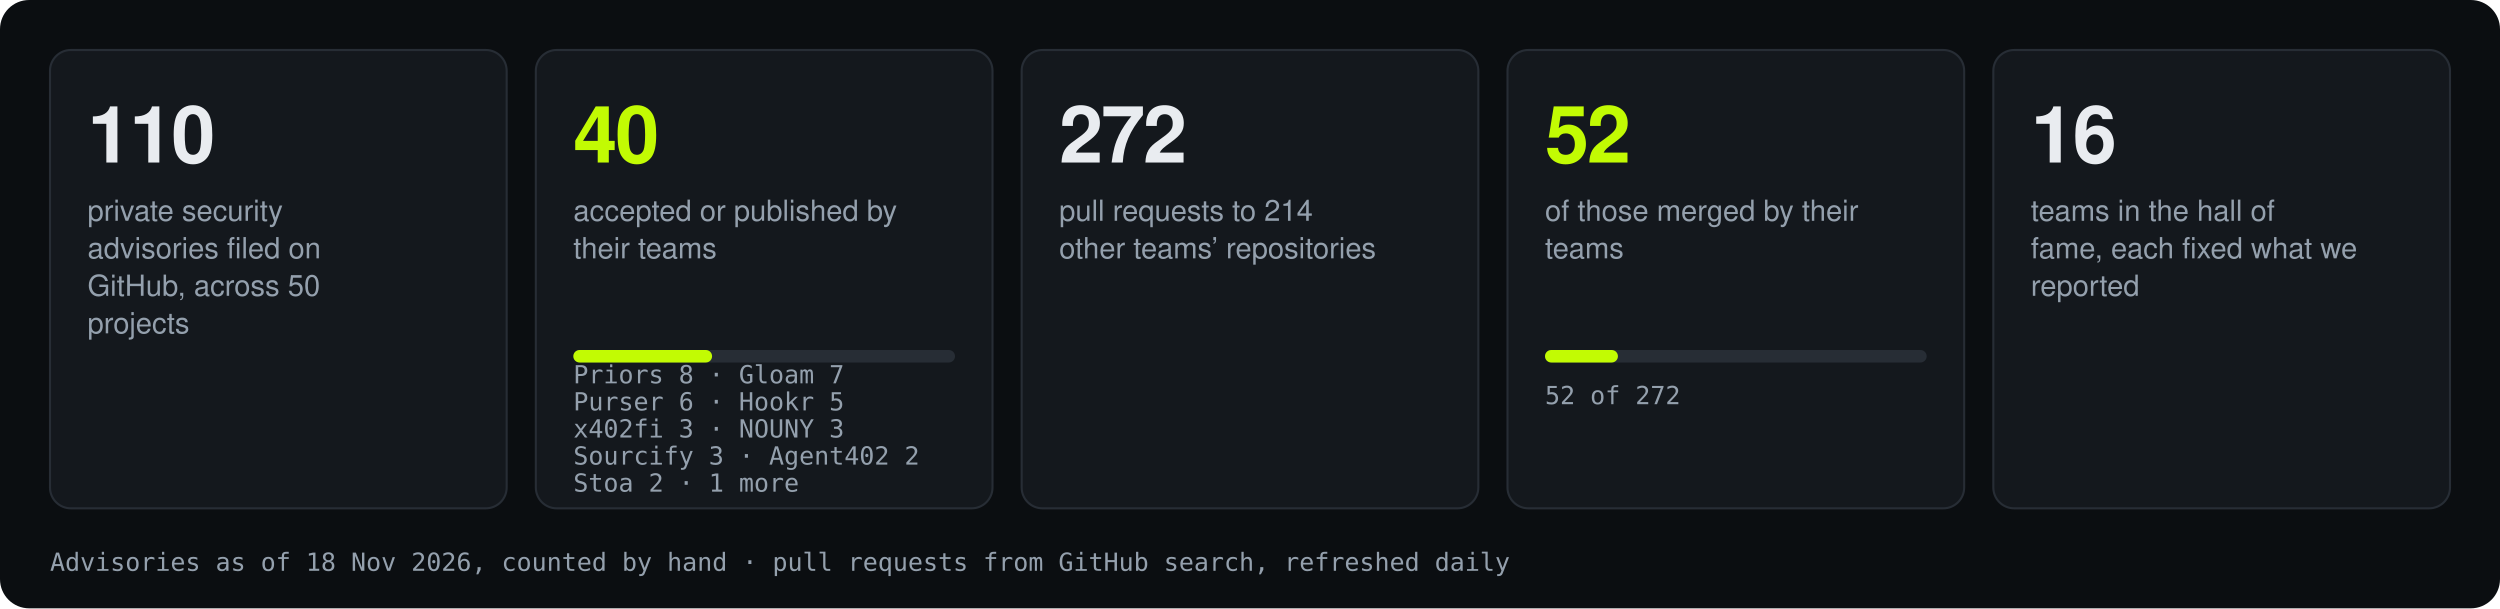
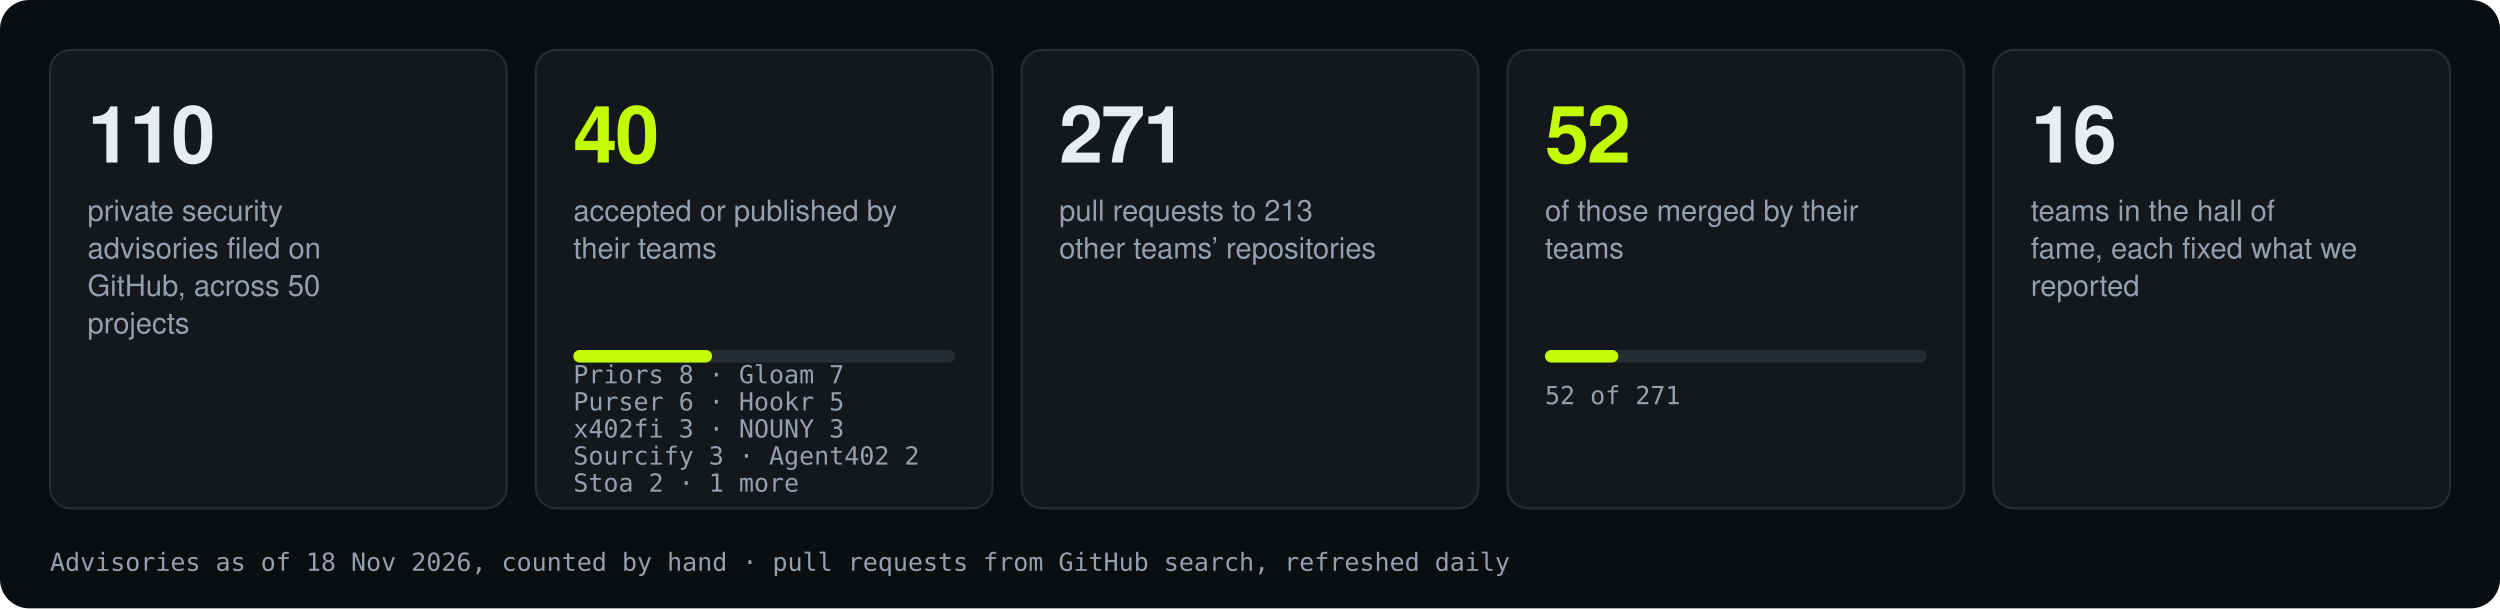
- <svg xmlns="http://www.w3.org/2000/svg" width="1200" height="292" viewBox="0 0 1200 292" role="img" aria-label="110 private security advisories filed on GitHub across 50 projects, 40 accepted or published; 272 pull requests to 214 other teams' repositories, 52 merged; 16 teams in the hall of fame">
+ <svg xmlns="http://www.w3.org/2000/svg" width="1200" height="292" viewBox="0 0 1200 292" role="img" aria-label="110 private security advisories filed on GitHub across 50 projects, 40 accepted or published; 271 pull requests to 213 other teams' repositories, 52 merged; 16 teams in the hall of fame">
  <style>.g{transform-box:fill-box;transform-origin:left;animation:grow 1.2s ease-out both}@keyframes grow{from{transform:scaleX(0)}}@media (prefers-reduced-motion: reduce){*{animation:none!important}}</style>
  <rect width="1200" height="292" rx="14" fill="#0B0E11" />
  <g>
    <rect x="24.0" y="24" width="219.2" height="220" rx="10" fill="#14181D" stroke="#272D35" />
    <text x="42.0" y="78" font-family="-apple-system,BlinkMacSystemFont,'Segoe UI',Helvetica,Arial,sans-serif" font-size="38" font-weight="700" letter-spacing="-1" fill="#E9ECF0">110</text>
    <text x="42.0" y="106" text-anchor="start" font-family="-apple-system,BlinkMacSystemFont,'Segoe UI',Helvetica,Arial,sans-serif" font-size="14" font-weight="400" fill="#94A0AD">private security</text>
    <text x="42.0" y="124" text-anchor="start" font-family="-apple-system,BlinkMacSystemFont,'Segoe UI',Helvetica,Arial,sans-serif" font-size="14" font-weight="400" fill="#94A0AD">advisories filed on</text>
    <text x="42.0" y="142" text-anchor="start" font-family="-apple-system,BlinkMacSystemFont,'Segoe UI',Helvetica,Arial,sans-serif" font-size="14" font-weight="400" fill="#94A0AD">GitHub, across 50</text>
    <text x="42.0" y="160" text-anchor="start" font-family="-apple-system,BlinkMacSystemFont,'Segoe UI',Helvetica,Arial,sans-serif" font-size="14" font-weight="400" fill="#94A0AD">projects</text>
  </g>
  <g>
    <rect x="257.2" y="24" width="219.2" height="220" rx="10" fill="#14181D" stroke="#272D35" />
    <text x="275.2" y="78" font-family="-apple-system,BlinkMacSystemFont,'Segoe UI',Helvetica,Arial,sans-serif" font-size="38" font-weight="700" letter-spacing="-1" fill="#C2FB03">40</text>
    <text x="275.2" y="106" text-anchor="start" font-family="-apple-system,BlinkMacSystemFont,'Segoe UI',Helvetica,Arial,sans-serif" font-size="14" font-weight="400" fill="#94A0AD">accepted or published by</text>
    <text x="275.2" y="124" text-anchor="start" font-family="-apple-system,BlinkMacSystemFont,'Segoe UI',Helvetica,Arial,sans-serif" font-size="14" font-weight="400" fill="#94A0AD">their teams</text>
    <rect x="275.2" y="168" width="183.2" height="6" rx="3" fill="#272D35" />
    <rect class="g" style="animation-delay:0.35s" x="275.2" y="168" width="66.6" height="6" rx="3" fill="#C2FB03" />
    <text x="275.2" y="184" font-family="ui-monospace,SFMono-Regular,'SF Mono',Menlo,Consolas,monospace" font-size="12" fill="#94A0AD">Priors 8 · Gloam 7</text>
    <text x="275.2" y="197" font-family="ui-monospace,SFMono-Regular,'SF Mono',Menlo,Consolas,monospace" font-size="12" fill="#94A0AD">Purser 6 · Hookr 5</text>
    <text x="275.2" y="210" font-family="ui-monospace,SFMono-Regular,'SF Mono',Menlo,Consolas,monospace" font-size="12" fill="#94A0AD">x402fi 3 · NOUNY 3</text>
    <text x="275.2" y="223" font-family="ui-monospace,SFMono-Regular,'SF Mono',Menlo,Consolas,monospace" font-size="12" fill="#94A0AD">Sourcify 3 · Agent402 2</text>
    <text x="275.2" y="236" font-family="ui-monospace,SFMono-Regular,'SF Mono',Menlo,Consolas,monospace" font-size="12" fill="#94A0AD">Stoa 2 · 1 more</text>
  </g>
  <g>
    <rect x="490.4" y="24" width="219.2" height="220" rx="10" fill="#14181D" stroke="#272D35" />
-     <text x="508.4" y="78" font-family="-apple-system,BlinkMacSystemFont,'Segoe UI',Helvetica,Arial,sans-serif" font-size="38" font-weight="700" letter-spacing="-1" fill="#E9ECF0">272</text>
-     <text x="508.4" y="106" text-anchor="start" font-family="-apple-system,BlinkMacSystemFont,'Segoe UI',Helvetica,Arial,sans-serif" font-size="14" font-weight="400" fill="#94A0AD">pull requests to 214</text>
+     <text x="508.4" y="78" font-family="-apple-system,BlinkMacSystemFont,'Segoe UI',Helvetica,Arial,sans-serif" font-size="38" font-weight="700" letter-spacing="-1" fill="#E9ECF0">271</text>
+     <text x="508.4" y="106" text-anchor="start" font-family="-apple-system,BlinkMacSystemFont,'Segoe UI',Helvetica,Arial,sans-serif" font-size="14" font-weight="400" fill="#94A0AD">pull requests to 213</text>
    <text x="508.4" y="124" text-anchor="start" font-family="-apple-system,BlinkMacSystemFont,'Segoe UI',Helvetica,Arial,sans-serif" font-size="14" font-weight="400" fill="#94A0AD">other teams’ repositories</text>
  </g>
  <g>
    <rect x="723.6" y="24" width="219.2" height="220" rx="10" fill="#14181D" stroke="#272D35" />
    <text x="741.6" y="78" font-family="-apple-system,BlinkMacSystemFont,'Segoe UI',Helvetica,Arial,sans-serif" font-size="38" font-weight="700" letter-spacing="-1" fill="#C2FB03">52</text>
    <text x="741.6" y="106" text-anchor="start" font-family="-apple-system,BlinkMacSystemFont,'Segoe UI',Helvetica,Arial,sans-serif" font-size="14" font-weight="400" fill="#94A0AD">of those merged by their</text>
    <text x="741.6" y="124" text-anchor="start" font-family="-apple-system,BlinkMacSystemFont,'Segoe UI',Helvetica,Arial,sans-serif" font-size="14" font-weight="400" fill="#94A0AD">teams</text>
    <rect x="741.6" y="168" width="183.2" height="6" rx="3" fill="#272D35" />
-     <rect class="g" style="animation-delay:0.65s" x="741.6" y="168" width="35.0" height="6" rx="3" fill="#C2FB03" />
-     <text x="741.6" y="194" font-family="ui-monospace,SFMono-Regular,'SF Mono',Menlo,Consolas,monospace" font-size="12" fill="#94A0AD">52 of 272</text>
+     <rect class="g" style="animation-delay:0.65s" x="741.6" y="168" width="35.2" height="6" rx="3" fill="#C2FB03" />
+     <text x="741.6" y="194" font-family="ui-monospace,SFMono-Regular,'SF Mono',Menlo,Consolas,monospace" font-size="12" fill="#94A0AD">52 of 271</text>
  </g>
  <g>
    <rect x="956.8" y="24" width="219.2" height="220" rx="10" fill="#14181D" stroke="#272D35" />
    <text x="974.8" y="78" font-family="-apple-system,BlinkMacSystemFont,'Segoe UI',Helvetica,Arial,sans-serif" font-size="38" font-weight="700" letter-spacing="-1" fill="#E9ECF0">16</text>
    <text x="974.8" y="106" text-anchor="start" font-family="-apple-system,BlinkMacSystemFont,'Segoe UI',Helvetica,Arial,sans-serif" font-size="14" font-weight="400" fill="#94A0AD">teams in the hall of</text>
    <text x="974.8" y="124" text-anchor="start" font-family="-apple-system,BlinkMacSystemFont,'Segoe UI',Helvetica,Arial,sans-serif" font-size="14" font-weight="400" fill="#94A0AD">fame, each fixed what we</text>
    <text x="974.8" y="142" text-anchor="start" font-family="-apple-system,BlinkMacSystemFont,'Segoe UI',Helvetica,Arial,sans-serif" font-size="14" font-weight="400" fill="#94A0AD">reported</text>
  </g>
  <text x="24" y="274" font-family="ui-monospace,SFMono-Regular,'SF Mono',Menlo,Consolas,monospace" font-size="12" fill="#94A0AD">Advisories as of 18 Nov 2026, counted by hand · pull requests from GitHub search, refreshed daily</text>
</svg>
